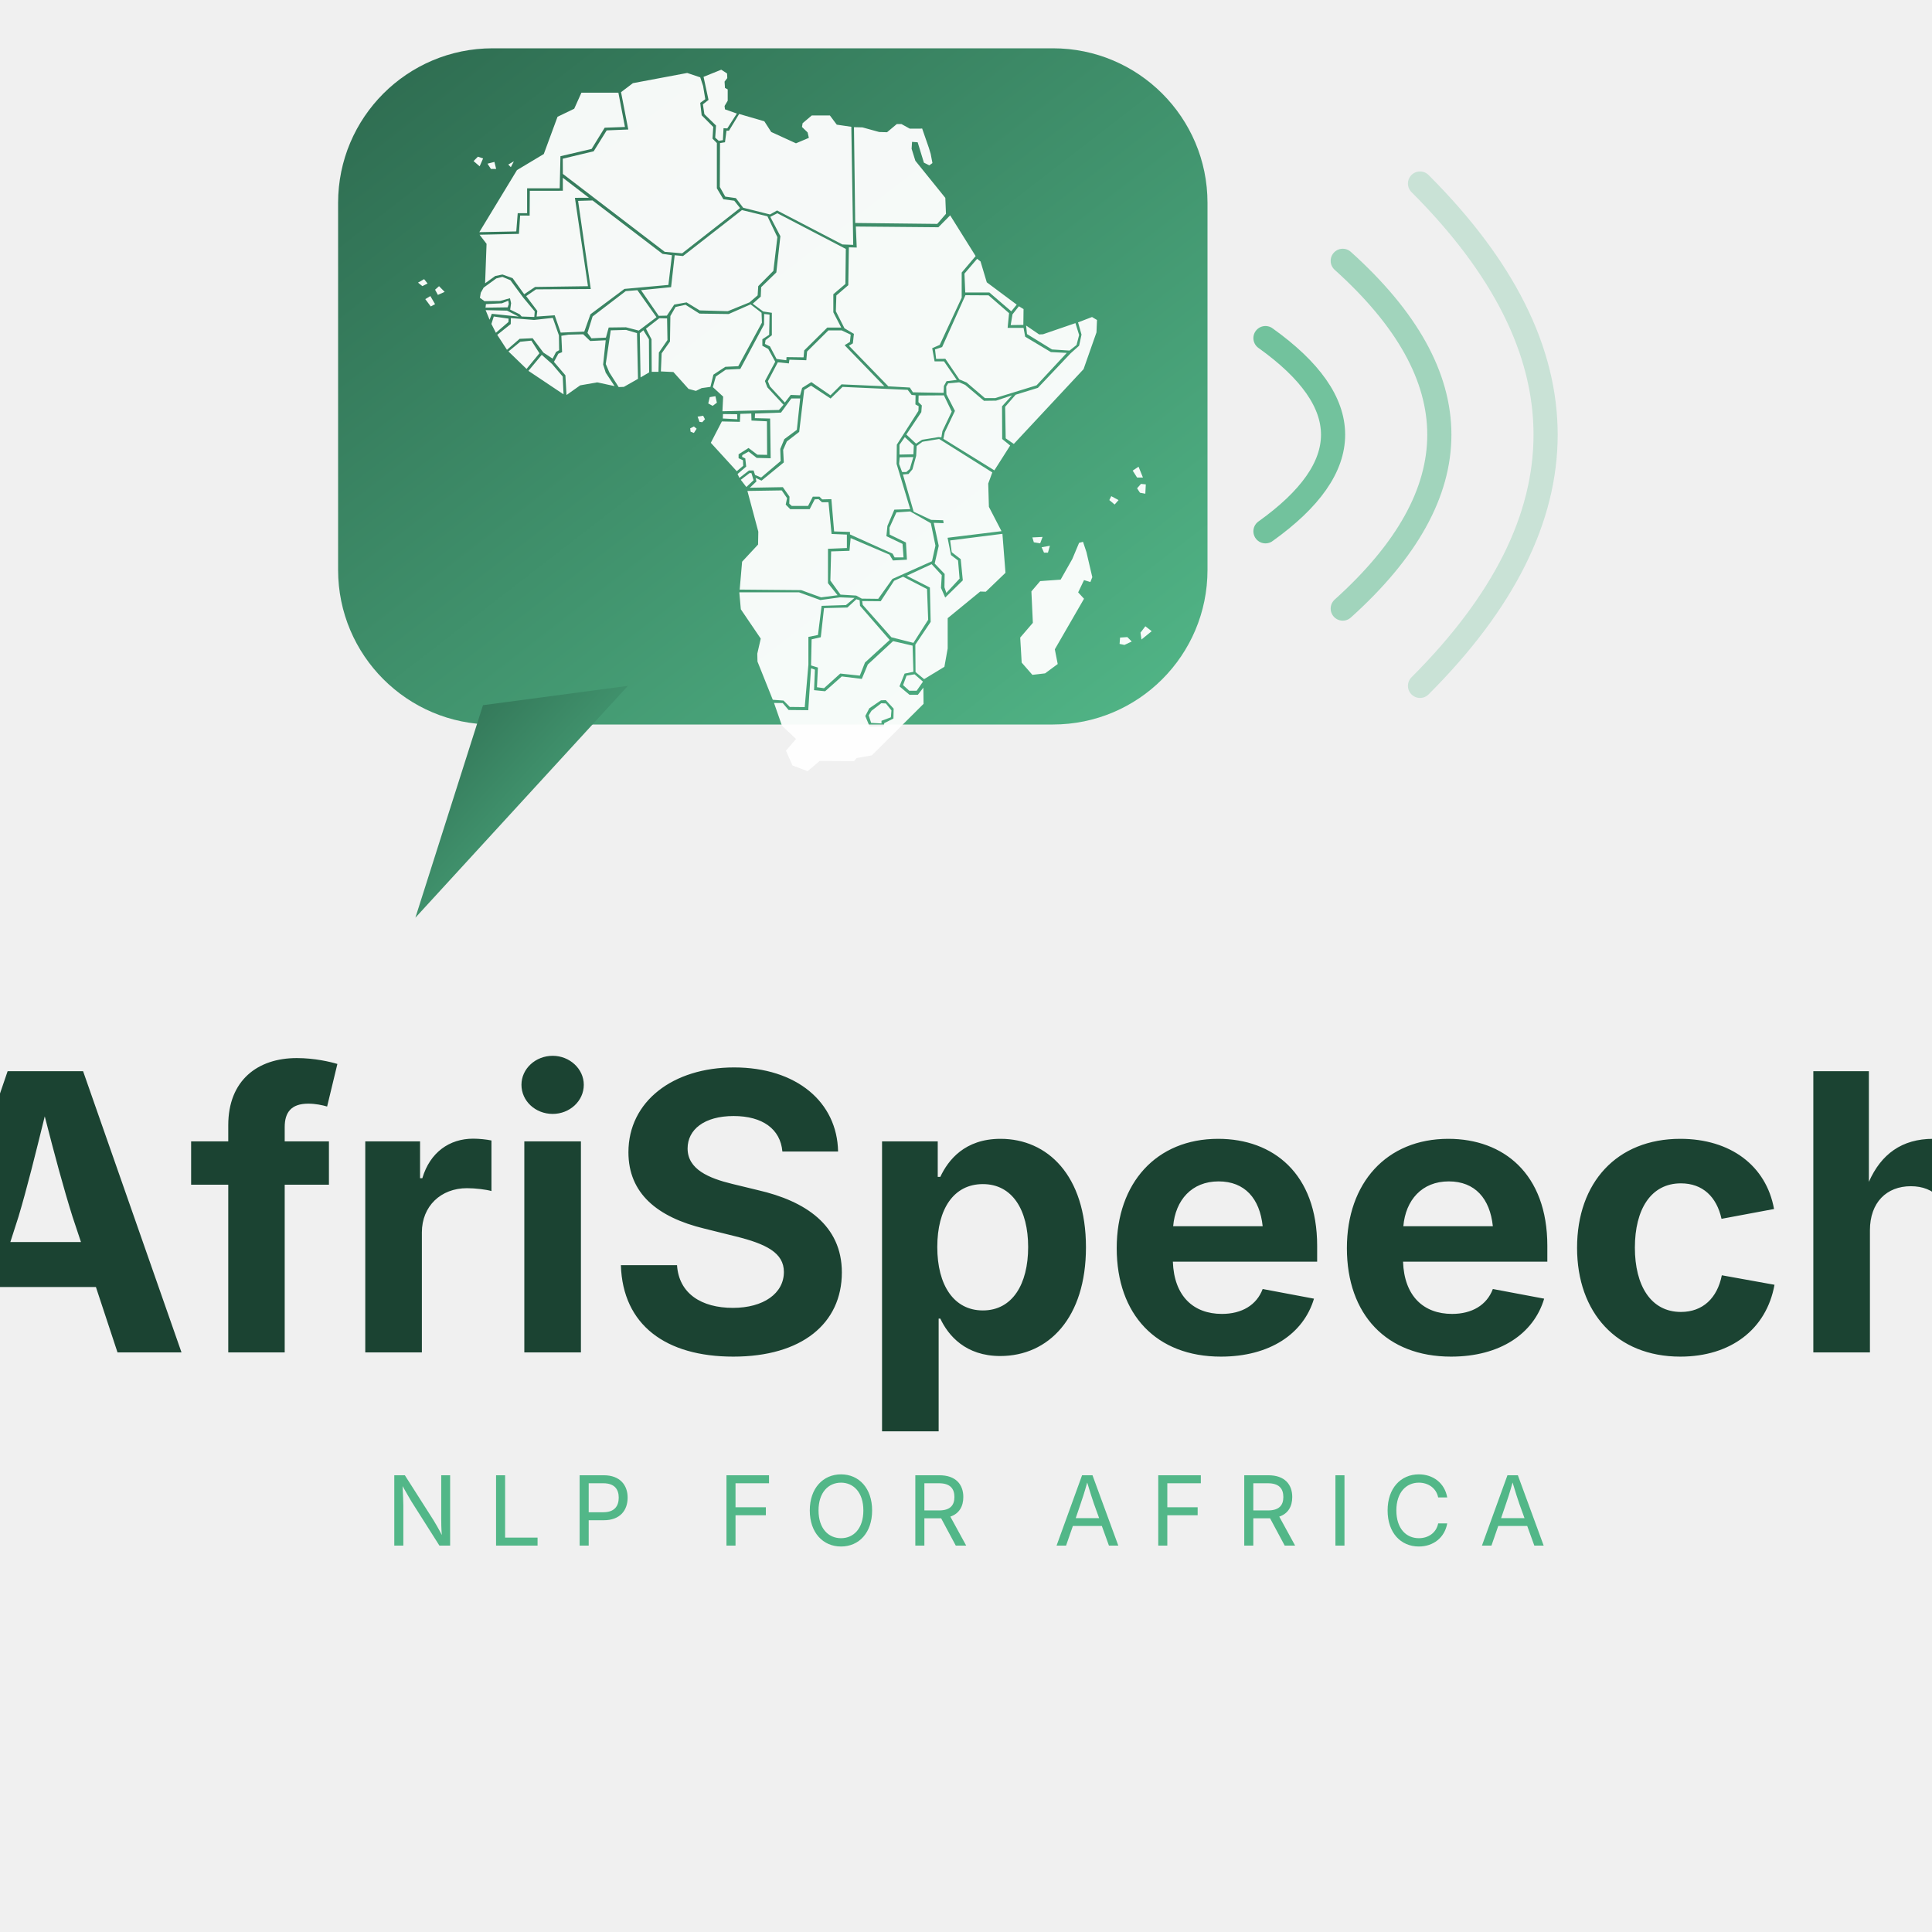
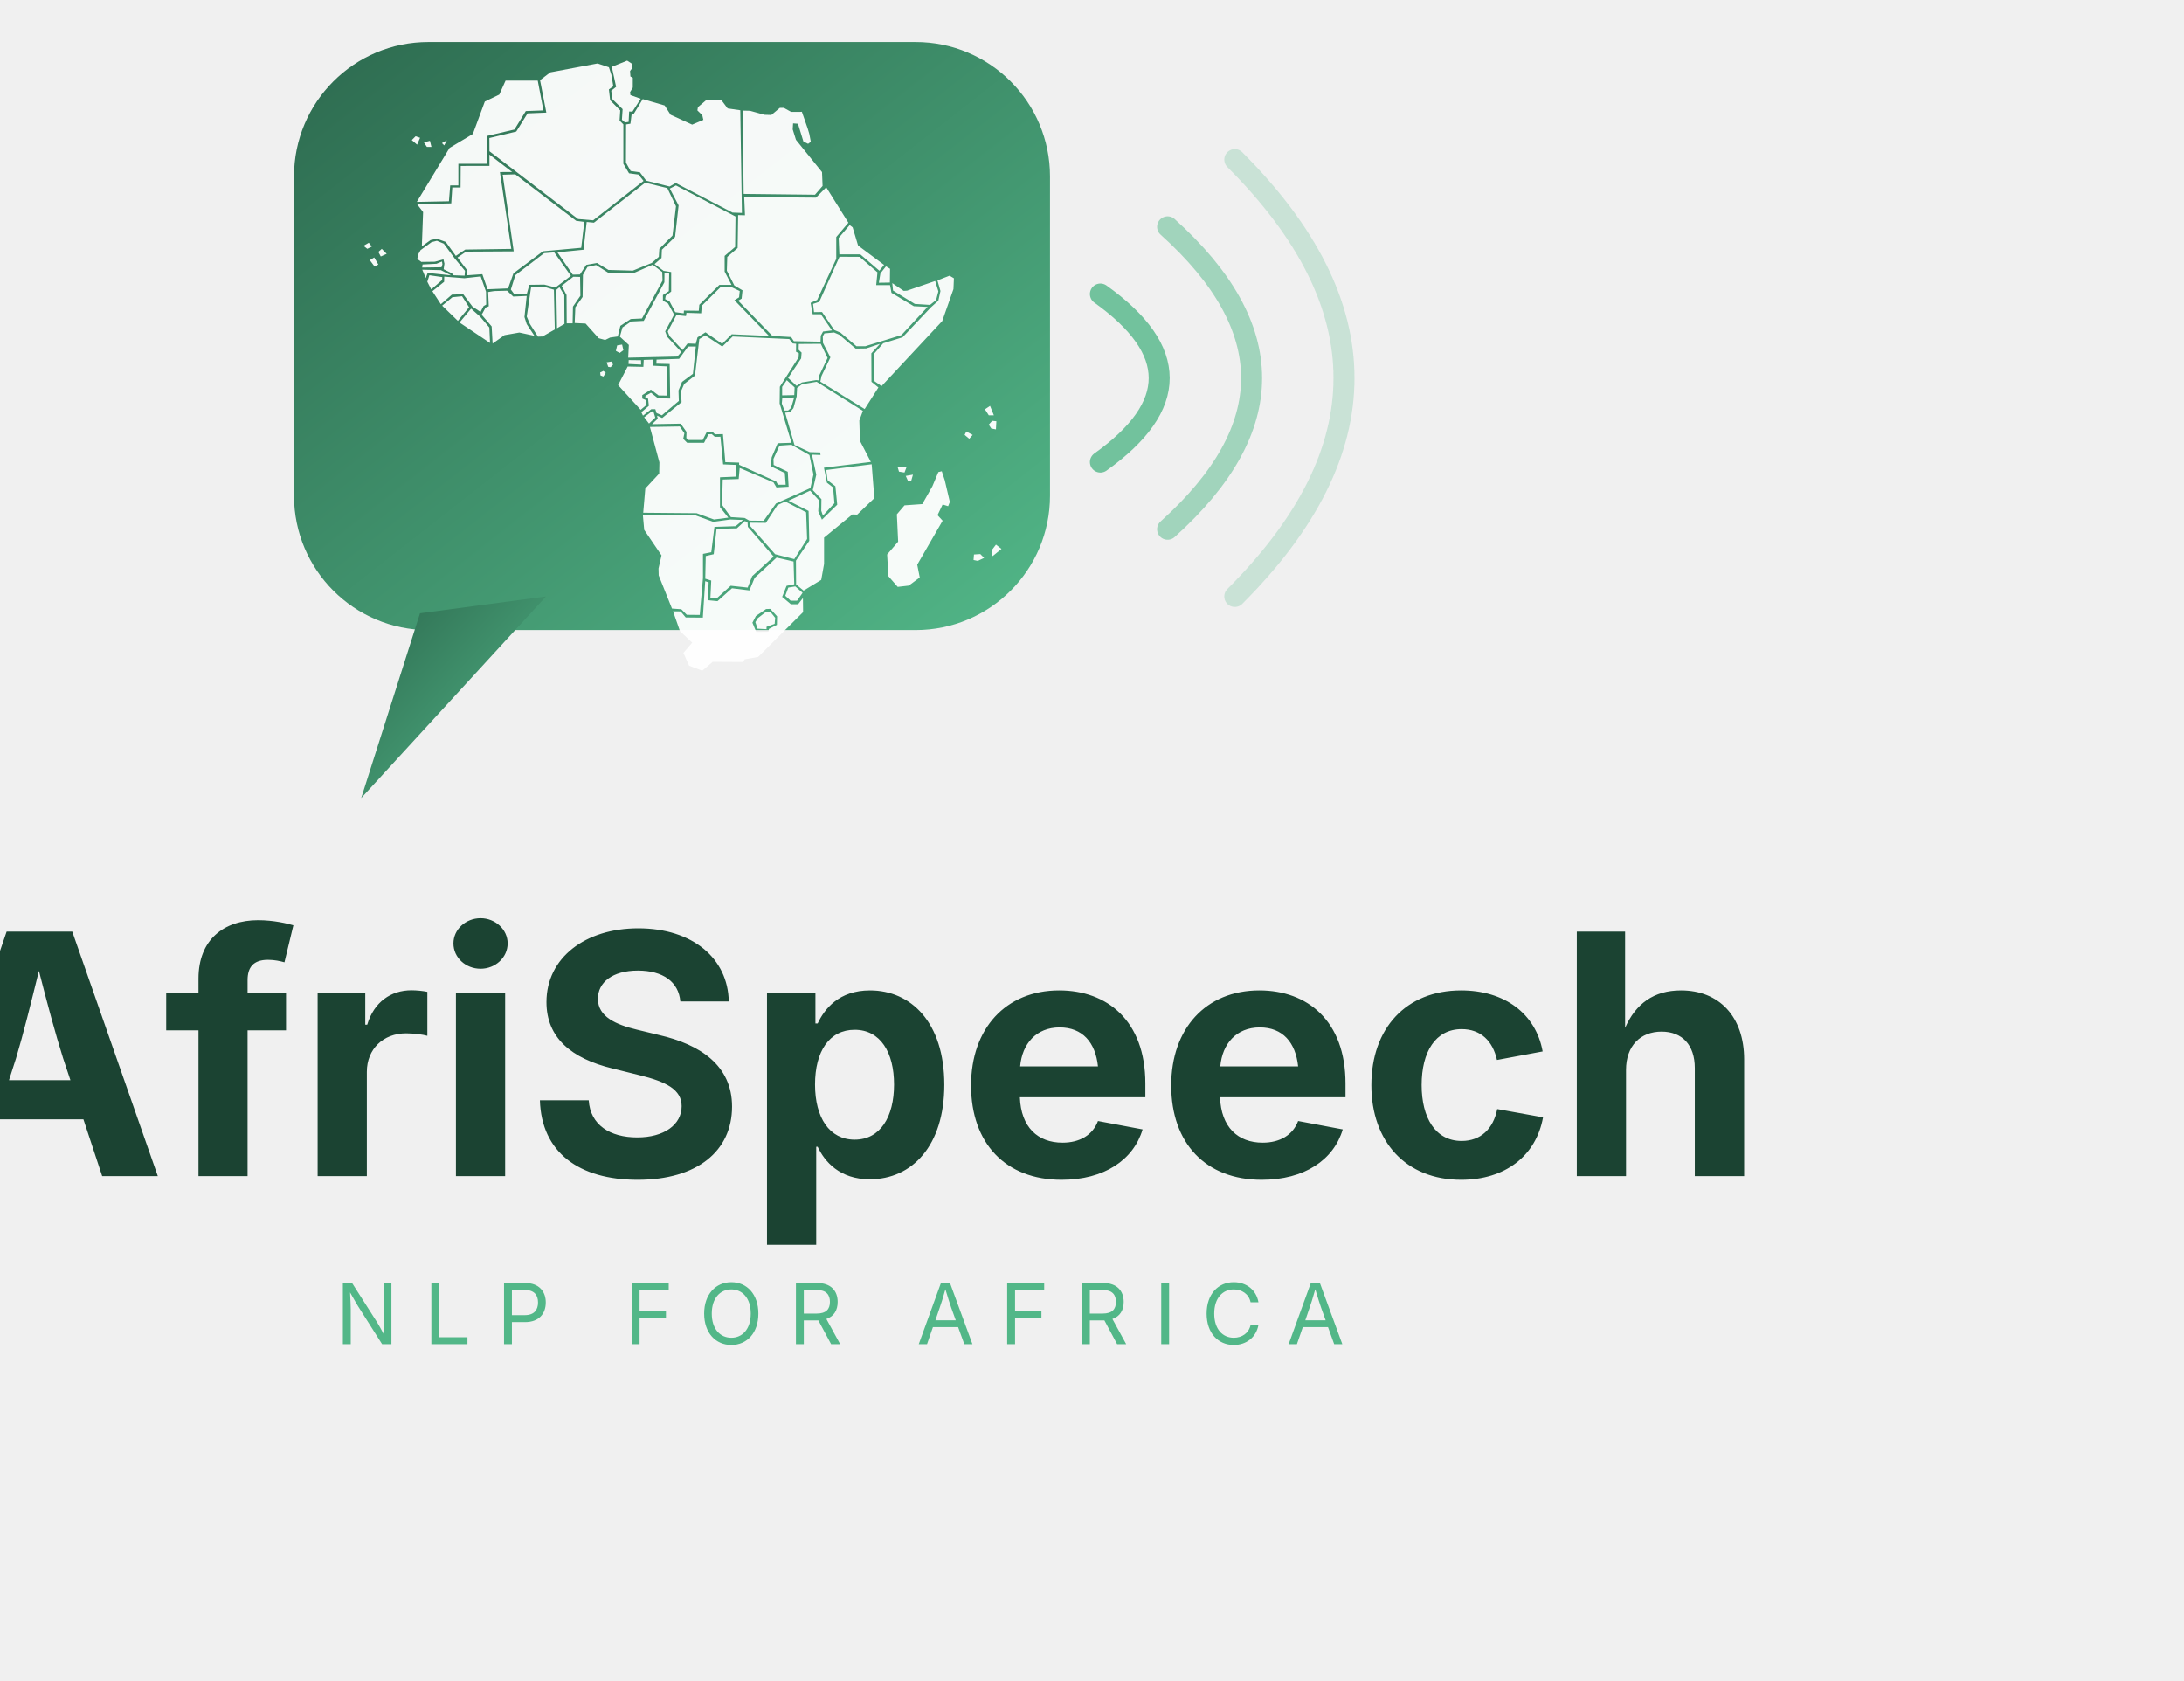
- <svg xmlns="http://www.w3.org/2000/svg" viewBox="0 0 200 200">
+ <svg xmlns="http://www.w3.org/2000/svg" viewBox="0 0 260 200">
  <defs>
    <linearGradient id="g" x1="0%" y1="0%" x2="100%" y2="100%">
      <stop offset="0%" stop-color="#2D6A4F" />
      <stop offset="100%" stop-color="#52B788" />
    </linearGradient>
  </defs>
  <g transform="translate(35,5)">
    <rect x="0" y="0" width="90" height="70" rx="16" fill="url(#g)" />
    <polygon points="15,68 8,90 30,66" fill="url(#g)" />
    <path d="M214.362,246.258l-1.687-0.567l-7.03,1.321l-1.532,1.163l0.936,4.833l-2.794,0.113l-1.681,2.704    l-4.003,0.961l0.012,1.968l13.185,10.084l2.249,0.192l7.497-5.861l-0.75-0.945l-1.409-0.189l-0.843-1.417v-5.86l-0.563-0.567    l0.095-1.513l-1.499-1.512l-0.186-1.607l0.655-0.472l-0.282-1.702L214.362,246.258L214.362,246.258z M203.769,248.241h-4.782l-0.934,2.079l-2.158,1.041l-1.779,4.82l-3.469,2.079l-4.873,8.031l4.781-0.095    l0.188-2.361h1.216v-3.215h4.218l0.095-4.157l4.033-0.944l1.689-2.742l2.624-0.096L203.769,248.241L203.769,248.241z M185.807,266.623l0.903,1.179l-0.187,5.103l1.313-0.943l0.935-0.191l1.312,0.473l1.499,2.08    l1.408-0.943l6.843-0.097l-1.69-11.435l1.814-0.009l-3.378-2.588l0.003,1.681l-4.276,0.005l-0.021,3.21l-1.23-0.005l-0.156,2.369    L185.807,266.623L185.807,266.623z M187.968,272.28l-1.631,1.185l-0.373,0.662l-0.115,0.663l0.6,0.431l2.003-0.029l1.288-0.348l0.146,0.634    l-0.116,0.836l1.229,0.605l0.257,0.29l1.631,0.058l0.057-0.721l-1.49-1.79l-1.66-2.249l-1.031-0.431L187.968,272.28    L187.968,272.28z M186.631,275.601l-0.055,0.46l2.866-0.042l0.145-0.425l-0.061-0.432l-0.825,0.334L186.631,275.601    L186.631,275.601z M186.589,276.38l0.514,1.247l0.286-0.77l3.482,0.364l-1.508-0.774L186.589,276.38L186.589,276.38z M187.338,278.166l0.58,1.146l1.627-1.401l0.017-0.43l-1.917-0.278L187.338,278.166L187.338,278.166z M188.092,279.577l1.259,1.938l1.639-1.423l1.681-0.076l1.399,1.859l1.188,0.783l0.448-0.87l0.397-0.223    l-0.029-1.914l-0.791-2.269l-2.426,0.269l-3.001-0.24l-0.017,0.771L188.092,279.577L188.092,279.577z M189.546,281.727l2.339,2.263l1.668-2.027l-1.043-1.636l-1.438,0.146L189.546,281.727    L189.546,281.727z M192.128,284.237l4.545,3.04l-0.107-2.303l-1.375-1.619l-1.34-1.188L192.128,284.237L192.128,284.237z M197.055,287.367l1.771-1.253l2.203-0.386l2.248,0.484l-1.147-1.736l-0.335-1.06l0.335-3.136l-2.008,0.095    l-0.91-0.87l-1.913,0.052l-0.91,0.143l0.096,2.121l-0.481,0.196l-0.575,1.06l1.483,1.736L197.055,287.367L197.055,287.367z M191.835,274.566l1.274-0.874l7.087-0.042l-1.64-11.407l1.872-0.054l9.054,6.913l1.217,0.174l-0.459,3.843    l-5.692,0.517l-4.393,3.281l-0.799,2.244l-3.051,0.128l-0.778-2.24l-2.339,0.165l0.09-0.733L191.835,274.566L191.835,274.566z M204.722,273.92l1.506-0.12l2.472,3.496l-2.293,1.731l-1.66-0.428l-2.231,0.029l-0.36,1.31l-1.872,0.091    l-0.514-0.701l0.663-2.128L204.722,273.92L204.722,273.92z M208.986,277.118l1.056-0.025l0.953-1.43l1.597-0.285l1.701,1.038l3.631,0.104l2.808-1.143l1.055-0.908    l0.079-1.193l1.958-1.976l0.518-4.362l-1.288-2.7l-3.296-0.804l-7.625,5.948l-1.08-0.104l-0.464,4.129l-3.891,0.39    L208.986,277.118L208.986,277.118z M202.135,283.35l0.463,1.09l1.208,1.897l0.671-0.025l1.83-1.039l-0.129-5.919l-1.416-0.414l-1.982,0.054    L202.135,283.35L202.135,283.35z M206.638,285.09l1.109-0.65l-0.025-4.287l-0.721-1.168l-0.463,0.39L206.638,285.09L206.638,285.09z M208.082,284.362h0.877l0.05-2.493l1.11-1.612l-0.049-2.804l-1.006-0.024l-1.726,1.35l0.719,1.375    L208.082,284.362L208.082,284.362z M209.267,284.312l1.622,0.079l1.959,2.183l0.952,0.259l0.745-0.363l1.135-0.158l0.384-1.582l1.545-1.014    l1.672-0.08l3.063-5.638l-0.049-1.271l-1.416-1.09l-2.832,1.247l-3.787-0.053l-1.805-1.144l-1.288,0.286l-0.67,1.168l-0.05,3.297    l-1.081,1.533L209.267,284.312L209.267,284.312z M214.79,246.192l2.289-0.923l0.753,0.489l0.028,0.596l-0.351,0.459l0.053,0.816l0.353,0.191v1.464    l-0.406,0.68l0.053,0.435l1.535,0.543l-1.237,1.925l-0.485-0.028l-0.082,1.549l-0.538,0.083l-0.459-0.406l0.107-1.574    l-1.506-1.466l-0.191-1.275l0.728-0.572L214.79,246.192L214.79,246.192z M216.918,254.764l0.645-0.107l0.191-1.491h0.323l1.319-2.17l3.258,0.948l0.891,1.384l3.204,1.466    l1.667-0.705l-0.161-0.704l-0.728-0.704l0.081-0.489l1.185-1.002h2.343l0.892,1.192l1.883,0.274l0.244,15.278l-1.399-0.054    l-8.452-4.398l-0.916,0.519l-3.474-0.871l-0.942-1.246l-1.376-0.192l-0.7-1.246L216.918,254.764L216.918,254.764z M234.253,252.706l1.106,0.029l2.154,0.596l1.021,0.029l1.265-1.06h0.595l1.076,0.596h1.362l0.243-0.017    l0.86,2.477l0.244,0.798l0.229,1.197l-0.406,0.297l-0.699-0.351l-0.808-2.635l-0.727-0.054l-0.055,0.895l0.483,1.548l3.878,4.805    l0.084,2.063l-1.13,1.304l-10.613-0.12L234.253,252.706L234.253,252.706z M222.191,274.632l0.054-1.222l1.963-1.909l0.525-4.688l-1.309-2.501l0.916-0.468l8.859,4.618l-0.054,4.531    l-1.562,1.33v2.336l1.021,1.979h-1.804l-2.988,2.958l-0.079,0.895l-2.206-0.029l-0.028,0.404l-1.26-0.165l-0.861-1.628    l-0.646-0.318l0.083-0.498l0.812-0.622v-2.907l-1.123-0.174l-1.353-1.006L222.191,274.632L222.191,274.632L222.191,274.632z M233.517,273.155l0.074-4.901l1.02,0.029l-0.117-2.721l10.681,0.095l1.526-1.541l3.297,5.272l-1.806,2.129    v3.251l-2.839,6.109l-0.977,0.431l0.31,1.702h1.217l1.652,2.399l-1.325,0.169l-0.34,0.616l-0.033,0.892l-3.974-0.072l-0.405-0.617    l-2.778-0.157l-5.099-5.251l0.509-0.307l0.135-1.233l-1.219-0.721l-1.115-2.2l0.063-2.046L233.517,273.155L233.517,273.155z M215.994,286.346l1.333,1.225l-0.095,1.897l7.31-0.169l0.596-0.671l-2.095-2.259l-0.31-0.815    l1.333-2.497l-0.906-1.656l-0.762-0.411v-0.84l0.882-0.576l0.049-2.618l-0.698-0.078l-0.013,1.375l-3.073,5.737l-1.878,0.094    l-1.288,0.886L215.994,286.346L215.994,286.346z M248.653,274.094l-0.104-2.439l1.639-1.914l0.442,0.339l0.809,2.702l3.872,2.886l-0.702,0.867    l-2.837-2.44H248.653L248.653,274.094z M254.766,276.927l-0.233,1.392l1.638-0.026l0.026-2.046l-0.603-0.368L254.766,276.927L254.766,276.927z M245.663,281.159l3.014-6.709l2.992,0.017l2.655,2.306l-0.188,1.902h2.061l0.21,1.143l3.327,1.993    l2.054,0.103l-3.905,4.196l-5.358,1.652h-1.33l-2.368-2.021l-0.936-0.394l-1.814-2.671l-1.194,0.016l-0.14-1.225L245.663,281.159    L245.663,281.159z M256.529,278.376l1.69,1.151l0.499-0.025l4.195-1.441l0.475,1.538l-0.333,1.294l-0.907,0.722    l-2.266-0.146l-3.239-1.991L256.529,278.376L256.529,278.376z M263.25,277.967l1.808-0.696l0.643,0.386l-0.068,1.607l-1.671,4.754l-9.026,9.676l-1.049-0.722    l-0.072-4.083l1.359-1.561l2.881-0.891l4.229-4.464l1.103-0.987l0.312-1.44L263.25,277.967L263.25,277.967z M223.379,286.25l1.929,2.087l0.763-0.986l1.211,0.05l0.264-0.961l1.19-0.745l2.477,1.707    l1.428-1.417l5.544,0.244l-5.141-5.309l0.688-0.43l0.097-0.936l-1.168-0.551h-1.717l-2.76,2.737l-0.095,1.125l-2.189-0.07    l-0.07,0.481l-1.428-0.145l-1.288,2.448L223.379,286.25L223.379,286.25z M213.063,291.676l0.476-0.241l0.357,0.291l-0.357,0.55l-0.431-0.171L213.063,291.676L213.063,291.676z M214.019,290.162l0.716-0.118l0.24,0.456l-0.356,0.385l-0.356-0.049L214.019,290.162L214.019,290.162z M215.589,287.641l-0.191,0.817l0.572,0.31l0.545-0.41l-0.19-0.841L215.589,287.641L215.589,287.641z M219.542,289.803l-0.05,1.032l-2.334-0.051l-1.429,2.764l3.358,3.675l0.832-0.696l-0.025-0.722    l-0.572-0.264v-0.505l1.288-0.817l1.142,0.867l1.263,0.023l-0.023-4.344l-2.001-0.096l-0.025-0.912L219.542,289.803    L219.542,289.803z M217.305,289.828l-0.023,0.575l1.879,0.096l-0.024-0.65L217.305,289.828L217.305,289.828z M221.45,289.758l-0.025,0.602l1.979,0.048l0.071,5.141l-1.809-0.048l-1.048-0.818l-0.812,0.457    l-0.035,0.229l0.417,0.201l0.12,1.057l-1.118,0.961l0.24,0.503l1.239-0.959h0.597l0.188,0.575l0.787,0.336l2.525-2.136    l-0.05-1.563l0.526-1.271l1.62-1.201l0.432-4.063l-1.148,0.004l-1.334,1.827L221.45,289.758L221.45,289.758z M219.609,298.337l0.72,0.934l0.932-0.881l-0.273-0.915l-0.233-0.016L219.609,298.337L219.609,298.337z M220.779,299.363l4.27-0.076l0.863,1.231l-0.032,0.906l0.319,0.291h2.117l0.609-1.197h0.866l0.352,0.355    l1.188-0.032l0.353,4.175l2.052,0.066v0.322l5.519,2.49l0.259,0.484h1.153l-0.129-1.747l-2.086-1.003l0.129-1.325l0.897-2.104    l2.056-0.066l-1.767-5.857l0.032-2.489l2.792-4.366l0.032-0.613l-0.418-0.227l0.017-1.184l-0.508-0.047l-0.512-0.654l-8.426-0.381    l-1.545,1.504l-2.529-1.666l-0.89,0.547l-0.646,5.438l-1.599,1.235l-0.479,1.094l0.087,1.619l-2.881,2.357l-0.766-0.349    l0.104,0.451L220.779,299.363L220.779,299.363z M240.833,292.815l1.163,1.075l-0.05,1.145l-1.805,0.039v-1.268L240.833,292.815L240.833,292.815z M240.167,295.428l1.766-0.037l-0.458,1.549l-0.448,0.389h-0.546l-0.39-1.047L240.167,295.428    L240.167,295.428z M241.03,292.479l1.256,1.176l0.786-0.5l2.127-0.348l0.364,0.037l0.137-0.809l1.203-2.526l-1.013-2.103    l-3.272,0.021l-0.022,0.866l0.438,0.422l-0.066,0.865L241.03,292.479L241.03,292.479z M246.217,287.273l1.104,2.149l-1.322,2.771l-0.172,0.84l6.593,4.08l2.046-3.213l-1.034-0.842l-0.02-4.233    l1.293-1.417l-2.064,0.686l-1.562,0.021l-2.44-2.062l-0.771-0.332l-1.428,0.132l-0.253,0.422L246.217,287.273L246.217,287.273z M246.111,305.868l7.231-0.885l-1.628-3.146l-0.087-3.016l0.527-1.441l-6.88-4.325l-2.158,0.357    l-0.75,0.555l-0.063,1.264l-0.484,1.75l-0.508,0.604l-0.724,0.064l1.389,4.81l2.264,1.063l1.56,0.047L246.111,305.868    L246.111,305.868z M231.199,311.371l1.313,1.821l2.033,0.126l0.717,0.396l2.129,0.024l1.835-2.573l5.123-2.294l0.448-2.019    l-0.596-2.897l-2.674-1.523l-1.783,0.123l-0.894,1.974l0.027,0.898l2.102,1.022l0.127,2.225l-1.812,0.099l-0.445-0.751    l-5.027-2.145l-0.148,1.648l-2.375,0.075L231.199,311.371L231.199,311.371z M220.464,299.777l1.412,5.272l-0.032,1.666l-2.066,2.219l-0.312,3.607l7.949,0.07l2.584,0.937l2.133-0.276    l-1.242-1.558l0.002-4.449l2.444-0.103v-1.735l-1.982-0.083l-0.397-4.109l-0.836,0.012l-0.451-0.405l-0.494,0.024l-0.653,1.269    h-2.518l-0.584-0.59l0.174-0.831l-0.686-1.006L220.464,299.777L220.464,299.777z M244.698,309.175l1.289,1.346l-0.026,1.724l0.248,0.725l1.71-1.846l-0.198-2.35l-0.913-0.699l-0.816-4.121    l-1.413-0.051l0.643,2.971L244.698,309.175L244.698,309.175z M242.219,323.209l1.112,0.921l2.625-1.597l0.424-2.374v-3.918l4.208-3.446l0.722,0.024l2.549-2.448    l-0.396-5.044l-6.763,0.854l0.202,1.523l1.164,0.898l0.271,2.747l-2.276,2.225l-0.547-1.247l0.099-1.649l-1.312-1.424    l-3.222,1.499l2.997,1.524l0.102,4.444l-1.984,2.946L242.219,323.209L242.219,323.209z M235.385,314.518l3.713,4.194l2.849,0.726l1.909-2.993l-0.148-3.969l-3.098-1.6l-1.164,0.527    l-1.734,2.646l-2.4-0.023L235.385,314.518L235.385,314.518z M223.748,326.802l1.388,0.1l0.815,0.825l1.93,0.021l0.477-5.49v-3.596l1.236-0.247l0.472-3.77l3.146-0.1    l1.113-0.923l-1.884-0.075l-2.549,0.349l-2.749-1h-7.726l0.197,2.197l2.576,3.794l-0.446,1.946l0.024,1.022L223.748,326.802    L223.748,326.802z M228.7,322.359l0.888,0.272l-0.123,2.546l0.914,0.126l2.104-1.897l2.526,0.273l0.67-1.699l3.196-2.919    l-3.838-4.419l-0.049-0.726l-0.424-0.124l-1.163,1.073l-3.022,0.074l-0.42,3.769l-1.188,0.274L228.7,322.359L228.7,322.359z M242.095,323.505l-1.038,0.175l-0.448,1.221l0.794,0.726h0.964l0.817-1.173L242.095,323.505    L242.095,323.505z M236.522,328.223l1.263-0.974l0.596,0.026l0.721,0.897l-0.073,0.897l-1.213,0.449v0.348l-1.339-0.074    l-0.321-0.977L236.522,328.223L236.522,328.223z M239.315,319.212l-3.268,3.022l-0.779,1.867l-2.592-0.321l-2.156,1.917l-1.433-0.141l0.115-2.652    l-0.509-0.177l-0.355,5.422l-2.543-0.025l-0.764-0.902l-1.123-0.012l1.023,2.936l1.825,1.726l-1.304,1.52l0.844,1.905l1.955,0.744    l1.558-1.324l4.457,0.026l0.318-0.4l1.979-0.349l6.694-6.664l-0.023-2.1l-0.717,0.928h-1.073l-1.303-1.093l0.661-1.65l1.14-0.232    l-0.104-3.387L239.315,319.212L239.315,319.212z M237.749,326.873l0.623-0.026l1.016,1.103l-0.028,1.276l-1.188,0.6l-0.074,0.425    l-1.814,0.02l-0.567-1.368l0.52-1L237.749,326.873L237.749,326.873z M271.958,317.289l-0.627,0.824l0.123,0.891l1.324-1.079L271.958,317.289L271.958,317.289z M269.627,318.688l-0.941,0.063l-0.062,0.822l0.629,0.13l0.943-0.443L269.627,318.688L269.627,318.688z M263.385,306.491l-0.879,2.095l-1.512,2.669l-2.646,0.189l-1.136,1.334l0.19,4.066l-1.638,1.907    l0.19,3.237l1.386,1.587l1.639-0.191l1.639-1.208l-0.375-1.904l3.779-6.545l-0.758-0.825l0.758-1.587l0.82,0.253l0.252-0.634    l-0.758-3.238l-0.442-1.333L263.385,306.491L263.385,306.491z M257.338,305.793l0.19,0.632l0.82,0.131l0.312-0.827L257.338,305.793L257.338,305.793z M258.534,307.062l0.313,0.702h0.506l0.254-0.892L258.534,307.062L258.534,307.062z M267.546,300.453l-0.25,0.508l0.688,0.574l0.506-0.574L267.546,300.453L267.546,300.453z M271.078,296.641l-0.758,0.509l0.568,0.892h0.758L271.078,296.641L271.078,296.641z M271.391,298.866l-0.503,0.57l0.376,0.574l0.691,0.128l0.062-1.21L271.391,298.866L271.391,298.866z M190.245,257.125l-0.725,0.418l0.335,0.34L190.245,257.125L190.245,257.125z M187.727,257.202l-0.897,0.229l0.446,0.679h0.676L187.727,257.202L187.727,257.202z M185.592,256.525l-0.563,0.567l0.787,0.68l0.447-1.02L185.592,256.525L185.592,256.525z M178.629,272.371l-0.787,0.452l0.564,0.451l0.674-0.339L178.629,272.371L178.629,272.371z M180.562,273.281l-0.514,0.456l0.365,0.675l0.877-0.393L180.562,273.281L180.562,273.281z M179.44,274.561l-0.658,0.395l0.708,0.95l0.558-0.295L179.44,274.561L179.44,274.561z" fill="white" opacity="0.95" transform="translate(-134,-194) scale(0.8)" />
    <path d="M96 30 Q110 40 96 50" fill="none" stroke="#52B788" stroke-width="2.5" stroke-linecap="round" opacity="0.8" />
    <path d="M104 22 Q124 40 104 58" fill="none" stroke="#52B788" stroke-width="2.5" stroke-linecap="round" opacity="0.5" />
    <path d="M112 14 Q138 40 112 66" fill="none" stroke="#52B788" stroke-width="2.5" stroke-linecap="round" opacity="0.25" />
  </g>
  <text x="100" y="140" font-family="system-ui,-apple-system,'Segoe UI',sans-serif" font-weight="700" font-size="40" fill="#1B4332" text-anchor="middle">AfriSpeech</text>
  <text x="100" y="160" font-family="system-ui,-apple-system,'Segoe UI',sans-serif" font-weight="400" font-size="10" fill="#52B788" letter-spacing="3" text-anchor="middle">NLP FOR AFRICA</text>
</svg>
